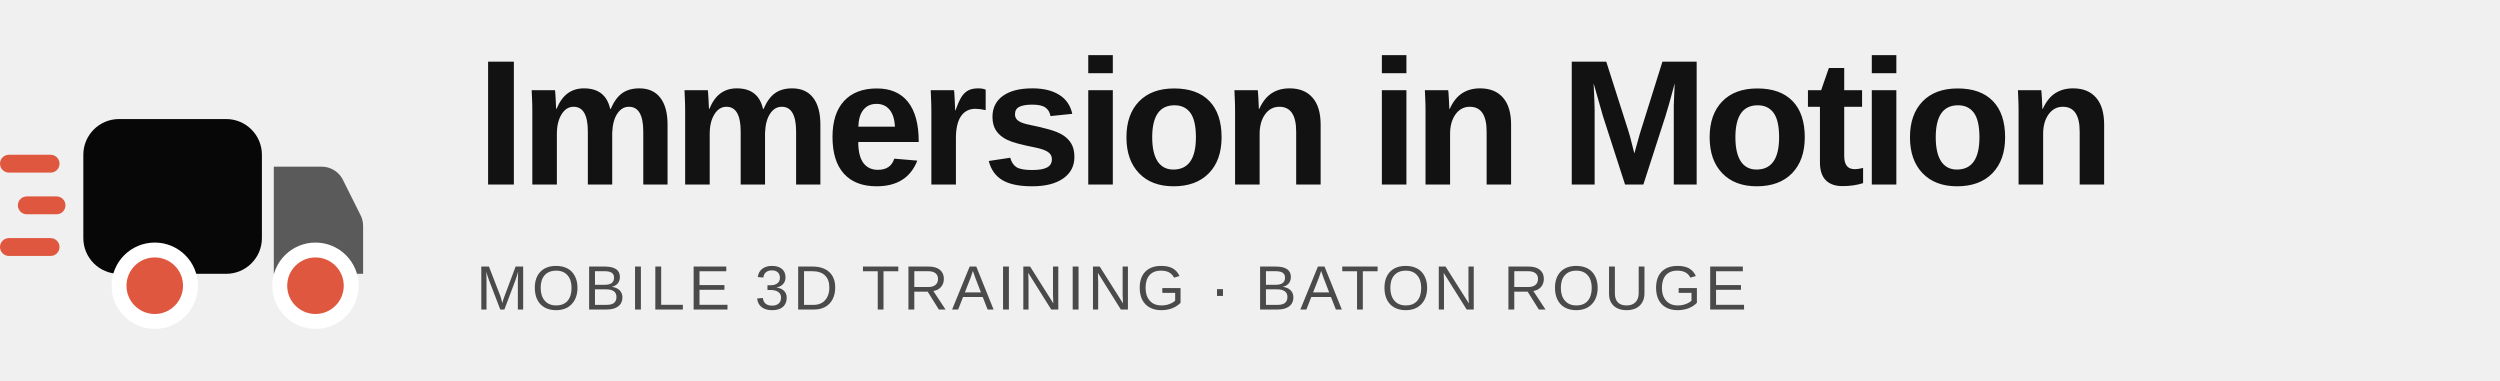
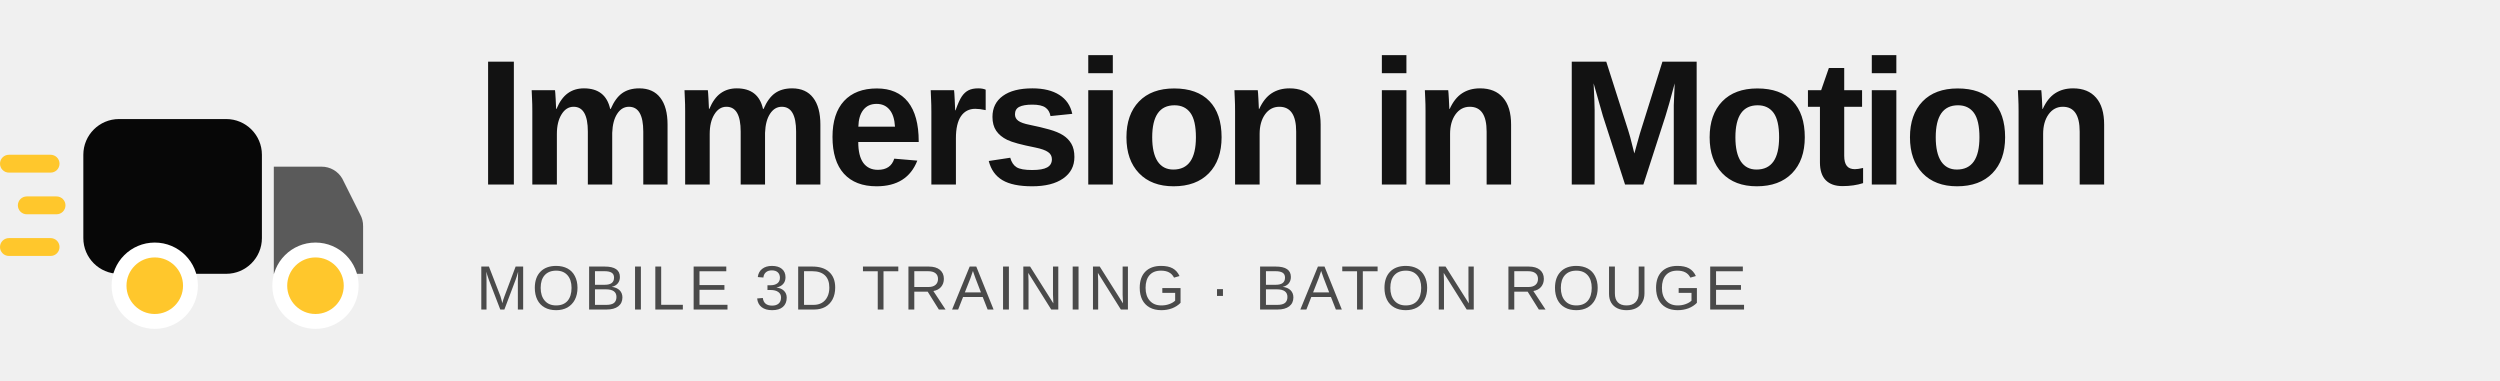
<svg xmlns="http://www.w3.org/2000/svg" viewBox="0 0 420 64" width="420" height="64" role="img">
  <g>
-     <g fill="#E0573F">
+     <g fill="#FFC72C">
      <rect x="0" y="26" width="10" height="3" rx="1.5" />
      <rect x="3" y="33" width="8" height="3" rx="1.5" />
      <rect x="0" y="40" width="10" height="3" rx="1.5" />
    </g>
    <rect x="14" y="20" width="30" height="26" rx="6" fill="#070707" />
    <path d="M46 28h8a4 4 0 0 1 3.5 2l3 6a4 4 0 0 1 .5 2v8H46z" fill="#5A5A5A" />
-     <circle cx="26" cy="48" r="6" fill="#E0573F" stroke="#FFFFFF" stroke-width="2.5" />
-     <circle cx="53" cy="48" r="6" fill="#E0573F" stroke="#FFFFFF" stroke-width="2.5" />
+     <circle cx="26" cy="48" r="6" fill="#FFC72C" stroke="#FFFFFF" stroke-width="2.5" />
+     <circle cx="53" cy="48" r="6" fill="#FFC72C" stroke="#FFFFFF" stroke-width="2.5" />
  </g>
  <text x="80" y="31" font-family="Supreme,Switzer,Helvetica Neue,Arial,sans-serif" font-weight="800" font-size="30" letter-spacing="-1" fill="#121212">Immersion in Motion</text>
  <text x="80" y="52" font-family="Switzer,Helvetica Neue,Arial,sans-serif" font-size="10.5" letter-spacing=".6" fill="#4A4A4A">MOBILE 3D TRAINING · BATON ROUGE</text>
</svg>
